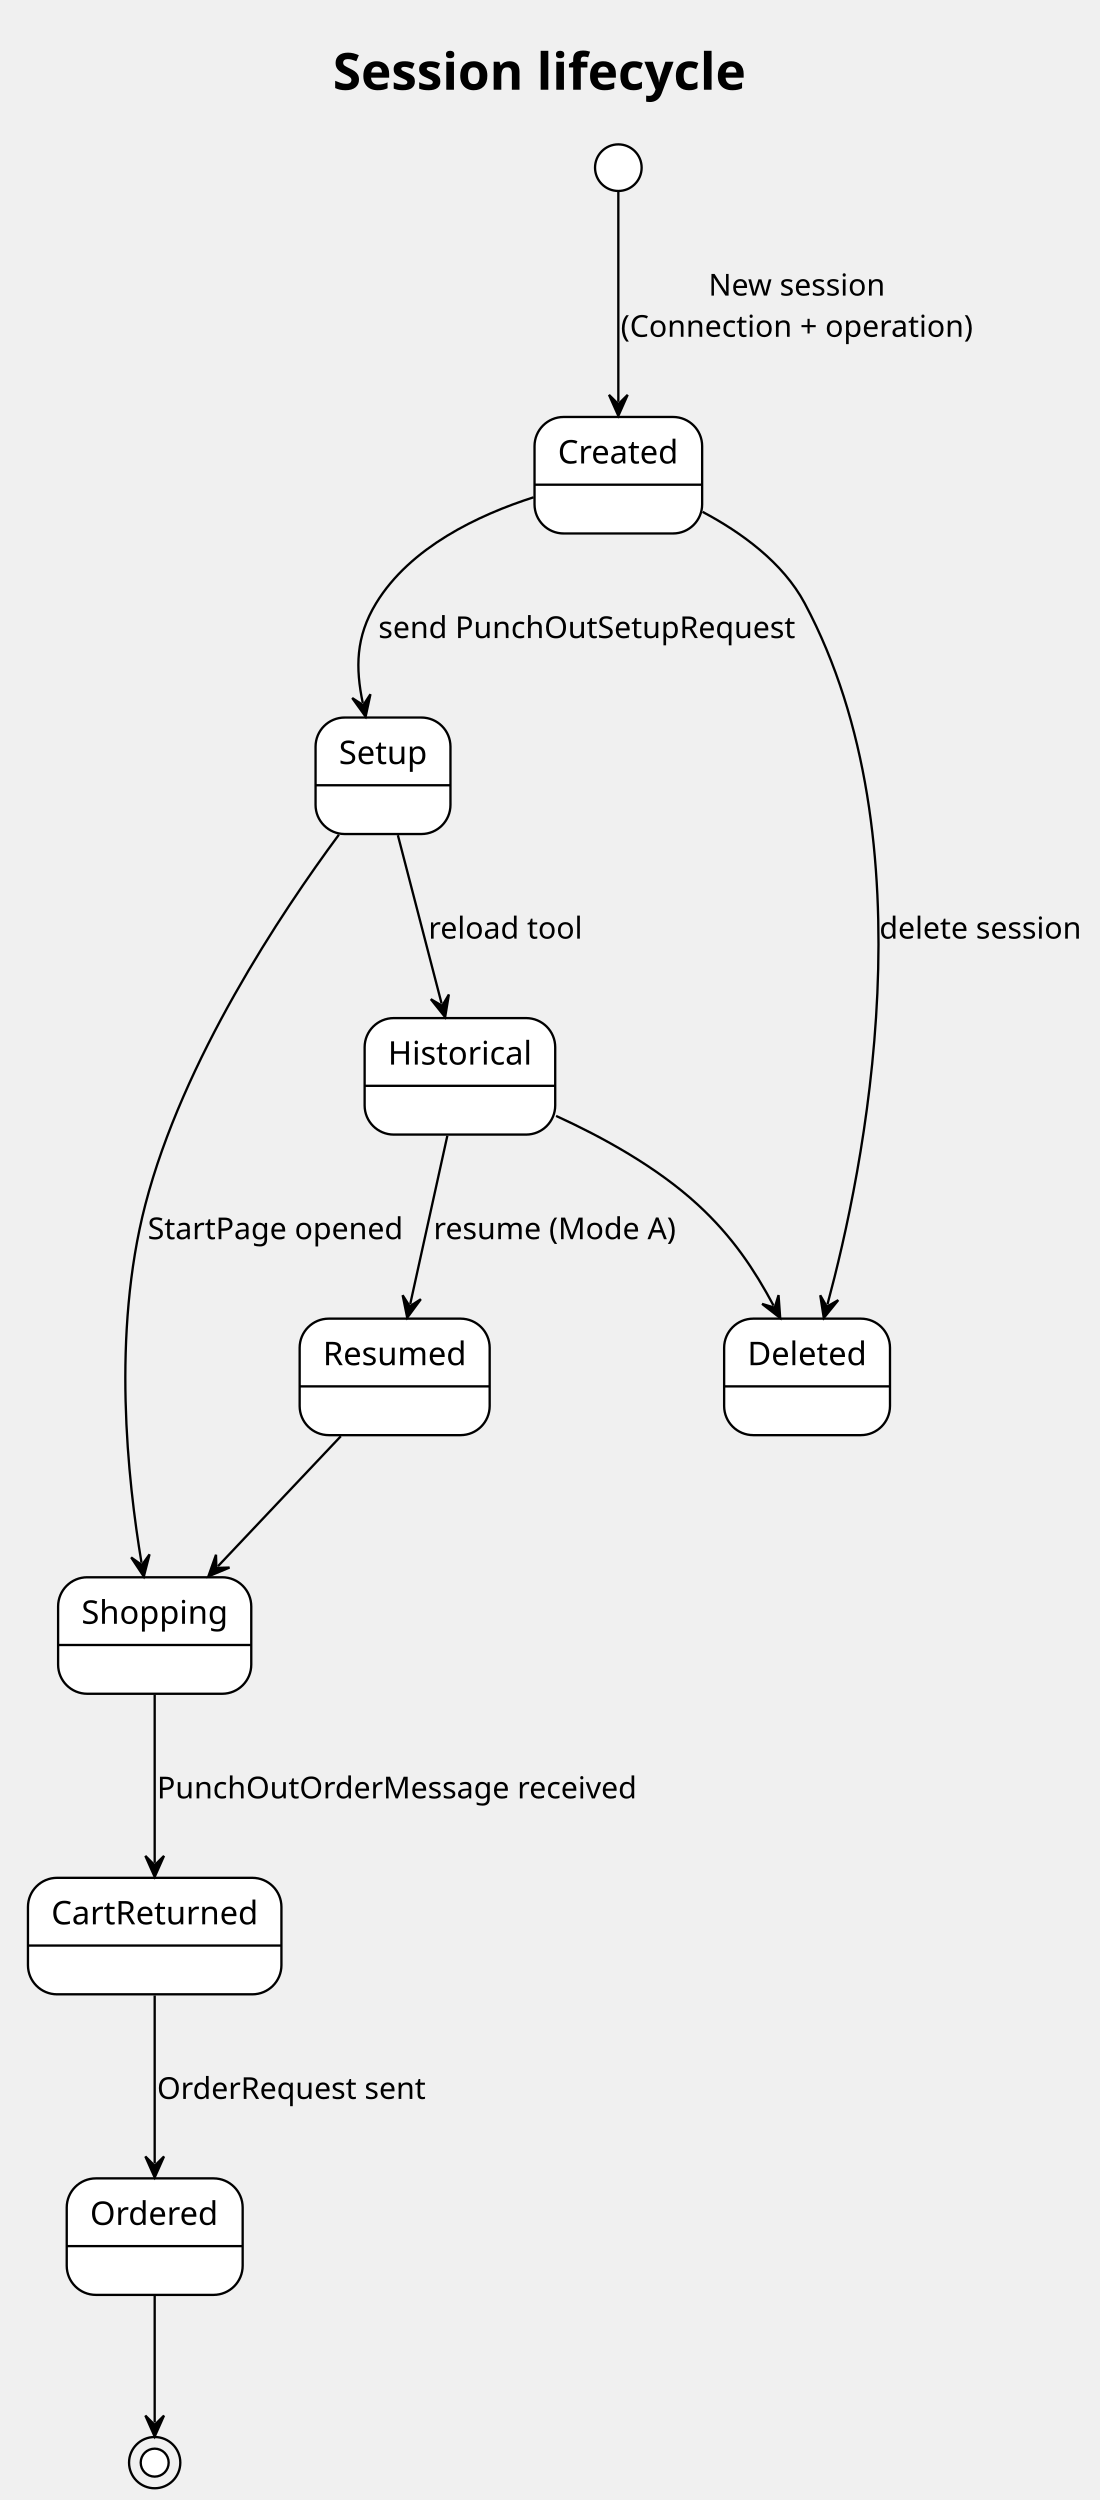
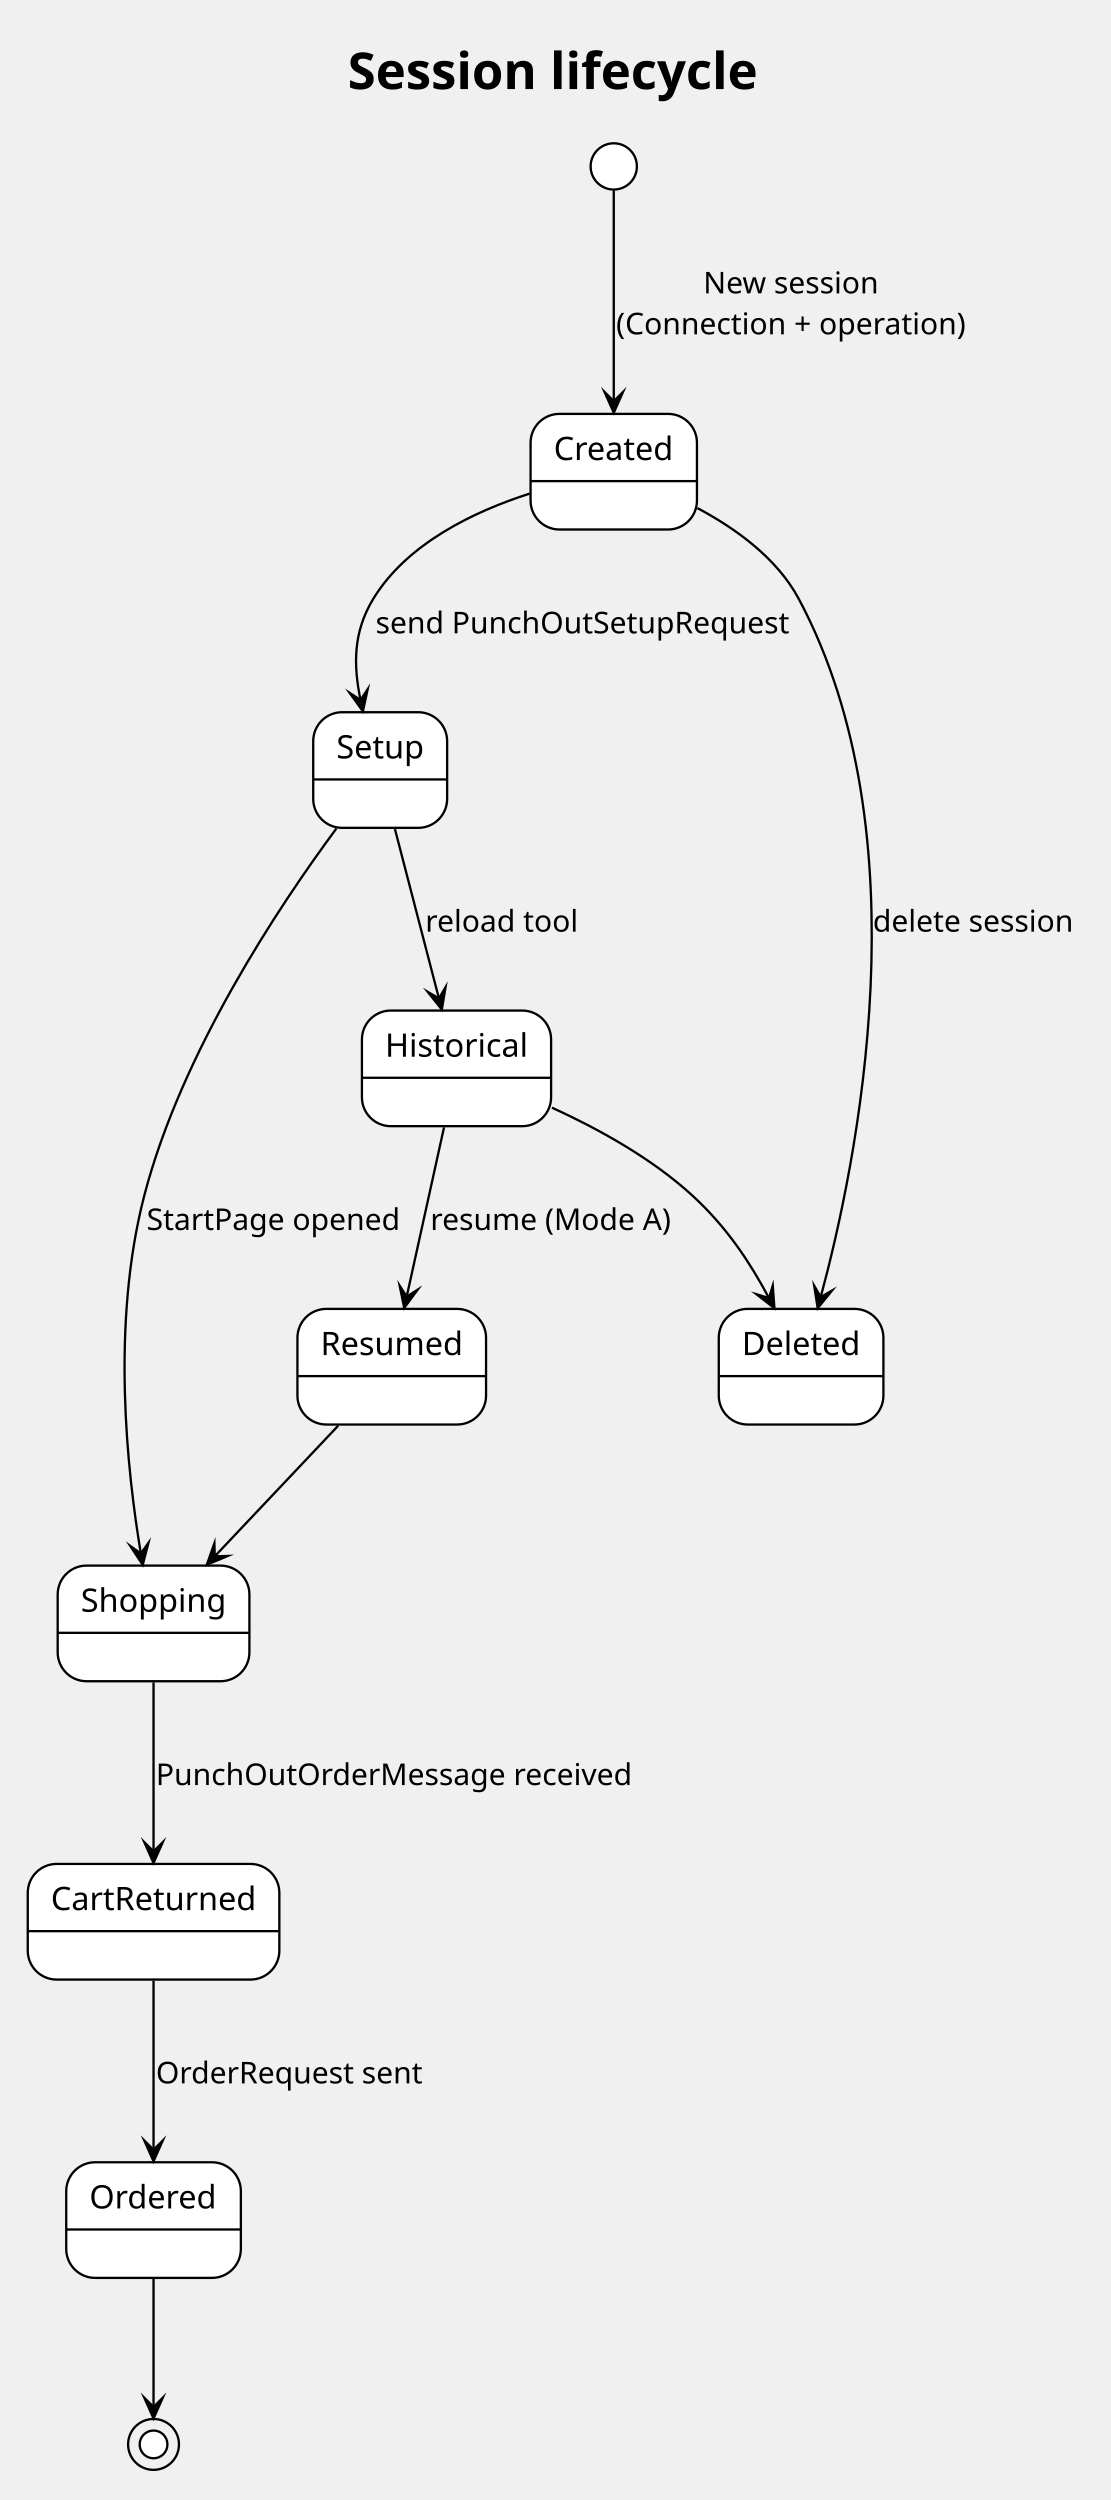
- <svg xmlns="http://www.w3.org/2000/svg" contentStyleType="text/css" data-diagram-type="STATE" preserveAspectRatio="xMidYMid meet" version="1.1" viewBox="0 0 472 1073" zoomAndPan="magnify" width="472" height="1073">
+ <svg xmlns="http://www.w3.org/2000/svg" contentStyleType="text/css" data-diagram-type="STATE" preserveAspectRatio="xMidYMid meet" version="1.1" viewBox="0 0 480 1081" zoomAndPan="magnify" width="480" height="1081">
  <defs />
  <g>
    <g class="title" data-source-line="2">
-       <text fill="#000000" font-family="Verdana" font-size="22" font-weight="bold" lengthAdjust="spacing" textLength="177.431" x="142.842" y="38.518">Session lifecycle</text>
+       <text fill="#000000" font-family="Verdana" font-size="22" font-weight="700" lengthAdjust="spacing" textLength="177.431" x="150.342" y="38.518">Session lifecycle</text>
    </g>
-     <g class="start_entity" data-qualified-name=".start." data-source-line="4" id="ent0002">
+     <g class="start_entity" data-qualified-name=".start." data-source-line="4" id="ent0001">
      <ellipse cx="265.39" cy="71.964" fill="#FFFFFF" rx="10" ry="10" style="stroke:#000000;stroke-width:1;" />
    </g>
-     <g class="entity" data-qualified-name="Created" id="ent0003">
+     <g class="entity" data-qualified-name="Created" data-source-line="4" id="ent0002">
      <rect fill="#FFFFFF" height="50" rx="12.5" ry="12.5" style="stroke:#000000;stroke-width:1;" width="71.94" x="229.42" y="178.964" />
      <line style="stroke:#000000;stroke-width:1;" x1="229.42" x2="301.36" y1="208.032" y2="208.032" />
      <text fill="#000000" font-family="Verdana" font-size="14" lengthAdjust="spacing" textLength="51.94" x="239.42" y="198.93">Created</text>
    </g>
-     <g class="entity" data-qualified-name="Setup" id="ent0005">
+     <g class="entity" data-qualified-name="Setup" data-source-line="5" id="ent0004">
      <rect fill="#FFFFFF" height="50" rx="12.5" ry="12.5" style="stroke:#000000;stroke-width:1;" width="57.898" x="135.44" y="307.964" />
      <line style="stroke:#000000;stroke-width:1;" x1="135.44" x2="193.338" y1="337.032" y2="337.032" />
      <text fill="#000000" font-family="Verdana" font-size="14" lengthAdjust="spacing" textLength="37.898" x="145.44" y="327.93">Setup</text>
    </g>
-     <g class="entity" data-qualified-name="Shopping" id="ent0007">
+     <g class="entity" data-qualified-name="Shopping" data-source-line="6" id="ent0006">
      <rect fill="#FFFFFF" height="50" rx="12.5" ry="12.5" style="stroke:#000000;stroke-width:1;" width="82.902" x="24.94" y="676.964" />
      <line style="stroke:#000000;stroke-width:1;" x1="24.94" x2="107.842" y1="706.032" y2="706.032" />
      <text fill="#000000" font-family="Verdana" font-size="14" lengthAdjust="spacing" textLength="62.902" x="34.94" y="696.93">Shopping</text>
    </g>
-     <g class="entity" data-qualified-name="CartReturned" id="ent0009">
+     <g class="entity" data-qualified-name="CartReturned" data-source-line="7" id="ent0008">
      <rect fill="#FFFFFF" height="50" rx="12.5" ry="12.5" style="stroke:#000000;stroke-width:1;" width="108.788" x="12" y="805.964" />
      <line style="stroke:#000000;stroke-width:1;" x1="12" x2="120.788" y1="835.032" y2="835.032" />
      <text fill="#000000" font-family="Verdana" font-size="14" lengthAdjust="spacing" textLength="88.788" x="22" y="825.93">CartReturned</text>
    </g>
-     <g class="entity" data-qualified-name="Ordered" id="ent0011">
+     <g class="entity" data-qualified-name="Ordered" data-source-line="8" id="ent0010">
      <rect fill="#FFFFFF" height="50" rx="12.5" ry="12.5" style="stroke:#000000;stroke-width:1;" width="75.51" x="28.64" y="934.964" />
      <line style="stroke:#000000;stroke-width:1;" x1="28.64" x2="104.15" y1="964.032" y2="964.032" />
      <text fill="#000000" font-family="Verdana" font-size="14" lengthAdjust="spacing" textLength="55.51" x="38.64" y="954.93">Ordered</text>
    </g>
-     <g class="end_entity" data-qualified-name=".end." data-source-line="9" id="ent0013">
+     <g class="end_entity" data-qualified-name=".end." data-source-line="9" id="ent0012">
      <ellipse cx="66.39" cy="1056.964" fill="none" rx="11" ry="11" style="stroke:#000000;stroke-width:1;" />
      <ellipse cx="66.39" cy="1056.964" fill="#FFFFFF" rx="6" ry="6" style="stroke:#000000;stroke-width:1;" />
    </g>
-     <g class="entity" data-qualified-name="Historical" id="ent0015">
+     <g class="entity" data-qualified-name="Historical" data-source-line="11" id="ent0014">
      <rect fill="#FFFFFF" height="50" rx="12.5" ry="12.5" style="stroke:#000000;stroke-width:1;" width="81.796" x="156.5" y="436.964" />
      <line style="stroke:#000000;stroke-width:1;" x1="156.5" x2="238.296" y1="466.032" y2="466.032" />
      <text fill="#000000" font-family="Verdana" font-size="14" lengthAdjust="spacing" textLength="61.796" x="166.5" y="456.93">Historical</text>
    </g>
-     <g class="entity" data-qualified-name="Resumed" id="ent0017">
+     <g class="entity" data-qualified-name="Resumed" data-source-line="12" id="ent0016">
      <rect fill="#FFFFFF" height="50" rx="12.5" ry="12.5" style="stroke:#000000;stroke-width:1;" width="81.558" x="128.61" y="565.964" />
      <line style="stroke:#000000;stroke-width:1;" x1="128.61" x2="210.168" y1="595.032" y2="595.032" />
      <text fill="#000000" font-family="Verdana" font-size="14" lengthAdjust="spacing" textLength="61.558" x="138.61" y="585.93">Resumed</text>
    </g>
-     <g class="entity" data-qualified-name="Deleted" id="ent0020">
+     <g class="entity" data-qualified-name="Deleted" data-source-line="14" id="ent0019">
      <rect fill="#FFFFFF" height="50" rx="12.5" ry="12.5" style="stroke:#000000;stroke-width:1;" width="71.184" x="310.8" y="565.964" />
      <line style="stroke:#000000;stroke-width:1;" x1="310.8" x2="381.984" y1="595.032" y2="595.032" />
      <text fill="#000000" font-family="Verdana" font-size="14" lengthAdjust="spacing" textLength="51.184" x="320.8" y="585.93">Deleted</text>
    </g>
-     <g class="link" data-entity-1="ent0002" data-entity-2="ent0003" data-link-type="dependency" data-source-line="4" id="lnk4">
-       <path d="M265.39,82.314 C265.39,102.224 265.39,143.364 265.39,172.474" fill="none" id="*start*-to-Created" style="stroke:#000000;stroke-width:1;" />
-       <polygon fill="#000000" points="265.39,178.474,269.39,169.474,265.39,173.474,261.39,169.474,265.39,178.474" style="stroke:#000000;stroke-width:1;" />
+     <g class="link" data-entity-1="ent0001" data-entity-2="ent0002" data-link-type="dependency" data-source-line="4" id="lnk3">
+       <path d="M265.39,82.314 C265.39,102.224 265.39,144.364 265.39,173.474" fill="none" id="*start*-to-Created" style="stroke:#000000;stroke-width:1;" />
+       <polygon fill="#000000" points="265.39,178.474,269.39,169.474,265.39,173.474,261.39,169.474,265.39,178.474" style="stroke:#000000;stroke-width:1;stroke-linejoin:miter;stroke-miterlimit:10;" />
      <text fill="#000000" font-family="Verdana" font-size="13" lengthAdjust="spacing" textLength="76.076" x="304.084" y="126.861">New session</text>
      <text fill="#000000" font-family="Verdana" font-size="13" lengthAdjust="spacing" textLength="151.463" x="266.39" y="144.567">(Connection + operation)</text>
    </g>
-     <g class="link" data-entity-1="ent0003" data-entity-2="ent0005" data-link-type="dependency" data-source-line="5" id="lnk6">
-       <path d="M229.02,213.434 C205.26,221.054 176.02,234.884 161.39,258.964 C152.63,273.384 152.569,286.65 155.699,301.71" fill="none" id="Created-to-Setup" style="stroke:#000000;stroke-width:1;" />
-       <polygon fill="#000000" points="156.92,307.584,159.005,297.959,155.903,302.689,151.172,299.586,156.92,307.584" style="stroke:#000000;stroke-width:1;" />
+     <g class="link" data-entity-1="ent0002" data-entity-2="ent0004" data-link-type="dependency" data-source-line="5" id="lnk5">
+       <path d="M229.02,213.434 C205.26,221.054 176.02,234.884 161.39,258.964 C152.63,273.384 152.773,287.629 155.903,302.689" fill="none" id="Created-to-Setup" style="stroke:#000000;stroke-width:1;" />
+       <polygon fill="#000000" points="156.92,307.584,159.005,297.959,155.903,302.689,151.172,299.586,156.92,307.584" style="stroke:#000000;stroke-width:1;stroke-linejoin:miter;stroke-miterlimit:10;" />
      <text fill="#000000" font-family="Verdana" font-size="13" lengthAdjust="spacing" textLength="178.945" x="162.39" y="273.861">send PunchOutSetupRequest</text>
    </g>
-     <g class="link" data-entity-1="ent0005" data-entity-2="ent0007" data-link-type="dependency" data-source-line="6" id="lnk8">
-       <path d="M145.45,358.254 C120.67,391.744 78.49,455.004 62.39,516.964 C47.93,572.624 54.795,635.066 60.735,670.746" fill="none" id="Setup-to-Shopping" style="stroke:#000000;stroke-width:1;" />
-       <polygon fill="#000000" points="61.72,676.664,64.188,667.129,60.899,671.732,56.296,668.443,61.72,676.664" style="stroke:#000000;stroke-width:1;" />
+     <g class="link" data-entity-1="ent0004" data-entity-2="ent0006" data-link-type="dependency" data-source-line="6" id="lnk7">
+       <path d="M145.45,358.254 C120.67,391.744 78.49,455.004 62.39,516.964 C47.93,572.624 54.959,636.052 60.899,671.732" fill="none" id="Setup-to-Shopping" style="stroke:#000000;stroke-width:1;" />
+       <polygon fill="#000000" points="61.72,676.664,64.188,667.129,60.899,671.732,56.296,668.443,61.72,676.664" style="stroke:#000000;stroke-width:1;stroke-linejoin:miter;stroke-miterlimit:10;" />
      <text fill="#000000" font-family="Verdana" font-size="13" lengthAdjust="spacing" textLength="109.603" x="63.39" y="531.861">StartPage opened</text>
    </g>
-     <g class="link" data-entity-1="ent0007" data-entity-2="ent0009" data-link-type="dependency" data-source-line="7" id="lnk10">
-       <path d="M66.39,727.454 C66.39,749.944 66.39,777.084 66.39,799.554" fill="none" id="Shopping-to-CartReturned" style="stroke:#000000;stroke-width:1;" />
-       <polygon fill="#000000" points="66.39,805.554,70.39,796.554,66.39,800.554,62.39,796.554,66.39,805.554" style="stroke:#000000;stroke-width:1;" />
+     <g class="link" data-entity-1="ent0006" data-entity-2="ent0008" data-link-type="dependency" data-source-line="7" id="lnk9">
+       <path d="M66.39,727.454 C66.39,749.944 66.39,778.084 66.39,800.554" fill="none" id="Shopping-to-CartReturned" style="stroke:#000000;stroke-width:1;" />
+       <polygon fill="#000000" points="66.39,805.554,70.39,796.554,66.39,800.554,62.39,796.554,66.39,805.554" style="stroke:#000000;stroke-width:1;stroke-linejoin:miter;stroke-miterlimit:10;" />
      <text fill="#000000" font-family="Verdana" font-size="13" lengthAdjust="spacing" textLength="206.44" x="67.39" y="771.861">PunchOutOrderMessage received</text>
    </g>
-     <g class="link" data-entity-1="ent0009" data-entity-2="ent0011" data-link-type="dependency" data-source-line="8" id="lnk12">
-       <path d="M66.39,856.454 C66.39,878.944 66.39,906.084 66.39,928.554" fill="none" id="CartReturned-to-Ordered" style="stroke:#000000;stroke-width:1;" />
-       <polygon fill="#000000" points="66.39,934.554,70.39,925.554,66.39,929.554,62.39,925.554,66.39,934.554" style="stroke:#000000;stroke-width:1;" />
+     <g class="link" data-entity-1="ent0008" data-entity-2="ent0010" data-link-type="dependency" data-source-line="8" id="lnk11">
+       <path d="M66.39,856.454 C66.39,878.944 66.39,907.084 66.39,929.554" fill="none" id="CartReturned-to-Ordered" style="stroke:#000000;stroke-width:1;" />
+       <polygon fill="#000000" points="66.39,934.554,70.39,925.554,66.39,929.554,62.39,925.554,66.39,934.554" style="stroke:#000000;stroke-width:1;stroke-linejoin:miter;stroke-miterlimit:10;" />
      <text fill="#000000" font-family="Verdana" font-size="13" lengthAdjust="spacing" textLength="115.583" x="67.39" y="900.861">OrderRequest sent</text>
    </g>
-     <g class="link" data-entity-1="ent0011" data-entity-2="ent0013" data-link-type="dependency" data-source-line="9" id="lnk14">
-       <path d="M66.39,985.424 C66.39,1005.004 66.39,1025.454 66.39,1039.764" fill="none" id="Ordered-to-*end*" style="stroke:#000000;stroke-width:1;" />
-       <polygon fill="#000000" points="66.39,1045.764,70.39,1036.764,66.39,1040.764,62.39,1036.764,66.39,1045.764" style="stroke:#000000;stroke-width:1;" />
+     <g class="link" data-entity-1="ent0010" data-entity-2="ent0012" data-link-type="dependency" data-source-line="9" id="lnk13">
+       <path d="M66.39,985.424 C66.39,1005.004 66.39,1026.454 66.39,1040.764" fill="none" id="Ordered-to-*end*" style="stroke:#000000;stroke-width:1;" />
+       <polygon fill="#000000" points="66.39,1045.764,70.39,1036.764,66.39,1040.764,62.39,1036.764,66.39,1045.764" style="stroke:#000000;stroke-width:1;stroke-linejoin:miter;stroke-miterlimit:10;" />
    </g>
-     <g class="link" data-entity-1="ent0005" data-entity-2="ent0015" data-link-type="dependency" data-source-line="11" id="lnk16">
-       <path d="M170.76,358.454 C176.6,380.944 183.701,408.277 189.541,430.747" fill="none" id="Setup-to-Historical" style="stroke:#000000;stroke-width:1;" />
-       <polygon fill="#000000" points="191.05,436.554,192.657,426.837,189.792,431.715,184.915,428.85,191.05,436.554" style="stroke:#000000;stroke-width:1;" />
+     <g class="link" data-entity-1="ent0004" data-entity-2="ent0014" data-link-type="dependency" data-source-line="11" id="lnk15">
+       <path d="M170.76,358.454 C176.6,380.944 183.952,409.245 189.792,431.715" fill="none" id="Setup-to-Historical" style="stroke:#000000;stroke-width:1;" />
+       <polygon fill="#000000" points="191.05,436.554,192.657,426.837,189.792,431.715,184.915,428.85,191.05,436.554" style="stroke:#000000;stroke-width:1;stroke-linejoin:miter;stroke-miterlimit:10;" />
      <text fill="#000000" font-family="Verdana" font-size="13" lengthAdjust="spacing" textLength="66.365" x="183.87" y="402.861">reload tool</text>
    </g>
-     <g class="link" data-entity-1="ent0015" data-entity-2="ent0017" data-link-type="dependency" data-source-line="12" id="lnk18">
-       <path d="M192,487.454 C187.04,509.944 181.021,537.225 176.071,559.695" fill="none" id="Historical-to-Resumed" style="stroke:#000000;stroke-width:1;" />
-       <polygon fill="#000000" points="174.78,565.554,180.623,557.625,175.856,560.671,172.81,555.904,174.78,565.554" style="stroke:#000000;stroke-width:1;" />
+     <g class="link" data-entity-1="ent0014" data-entity-2="ent0016" data-link-type="dependency" data-source-line="12" id="lnk17">
+       <path d="M192,487.454 C187.04,509.944 180.806,538.201 175.856,560.671" fill="none" id="Historical-to-Resumed" style="stroke:#000000;stroke-width:1;" />
+       <polygon fill="#000000" points="174.78,565.554,180.623,557.625,175.856,560.671,172.81,555.904,174.78,565.554" style="stroke:#000000;stroke-width:1;stroke-linejoin:miter;stroke-miterlimit:10;" />
      <text fill="#000000" font-family="Verdana" font-size="13" lengthAdjust="spacing" textLength="104.299" x="186.07" y="531.861">resume (Mode A)</text>
    </g>
-     <g class="link" data-entity-1="ent0017" data-entity-2="ent0007" data-link-type="dependency" data-source-line="13" id="lnk19">
-       <path d="M146.28,616.424 C129.32,634.374 110.502,654.294 93.552,672.224" fill="none" id="Resumed-to-Shopping" style="stroke:#000000;stroke-width:1;" />
-       <polygon fill="#000000" points="89.43,676.584,98.519,672.792,92.865,672.951,92.706,667.296,89.43,676.584" style="stroke:#000000;stroke-width:1;" />
+     <g class="link" data-entity-1="ent0016" data-entity-2="ent0006" data-link-type="dependency" data-source-line="13" id="lnk18">
+       <path d="M146.28,616.424 C129.32,634.374 109.815,655.021 92.865,672.951" fill="none" id="Resumed-to-Shopping" style="stroke:#000000;stroke-width:1;" />
+       <polygon fill="#000000" points="89.43,676.584,98.519,672.792,92.865,672.951,92.706,667.296,89.43,676.584" style="stroke:#000000;stroke-width:1;stroke-linejoin:miter;stroke-miterlimit:10;" />
    </g>
-     <g class="link" data-entity-1="ent0003" data-entity-2="ent0020" data-link-type="dependency" data-source-line="14" id="lnk21">
-       <path d="M301.54,219.694 C318.06,228.464 336.01,241.374 345.39,258.964 C400.03,361.384 370.634,502.472 355.134,559.872" fill="none" id="Created-to-Deleted" style="stroke:#000000;stroke-width:1;" />
-       <polygon fill="#000000" points="353.57,565.664,359.778,558.018,354.873,560.837,352.055,555.933,353.57,565.664" style="stroke:#000000;stroke-width:1;" />
+     <g class="link" data-entity-1="ent0002" data-entity-2="ent0019" data-link-type="dependency" data-source-line="14" id="lnk20">
+       <path d="M301.54,219.694 C318.06,228.464 336.01,241.374 345.39,258.964 C400.03,361.384 370.373,503.437 354.873,560.837" fill="none" id="Created-to-Deleted" style="stroke:#000000;stroke-width:1;" />
+       <polygon fill="#000000" points="353.57,565.664,359.778,558.018,354.873,560.837,352.055,555.933,353.57,565.664" style="stroke:#000000;stroke-width:1;stroke-linejoin:miter;stroke-miterlimit:10;" />
      <text fill="#000000" font-family="Verdana" font-size="13" lengthAdjust="spacing" textLength="86.684" x="377.43" y="402.861">delete session</text>
    </g>
-     <g class="link" data-entity-1="ent0015" data-entity-2="ent0020" data-link-type="dependency" data-source-line="15" id="lnk22">
-       <path d="M238.67,478.954 C258.56,488.034 281.83,500.834 299.39,516.964 C314.38,530.724 323.803,544.982 332.033,560.392" fill="none" id="Historical-to-Deleted" style="stroke:#000000;stroke-width:1;" />
-       <polygon fill="#000000" points="334.86,565.684,334.149,555.861,332.505,561.274,327.092,559.63,334.86,565.684" style="stroke:#000000;stroke-width:1;" />
+     <g class="link" data-entity-1="ent0014" data-entity-2="ent0019" data-link-type="dependency" data-source-line="15" id="lnk21">
+       <path d="M238.67,478.954 C258.56,488.034 281.83,500.834 299.39,516.964 C314.38,530.724 324.274,545.864 332.505,561.274" fill="none" id="Historical-to-Deleted" style="stroke:#000000;stroke-width:1;" />
+       <polygon fill="#000000" points="334.86,565.684,334.149,555.861,332.505,561.274,327.092,559.63,334.86,565.684" style="stroke:#000000;stroke-width:1;stroke-linejoin:miter;stroke-miterlimit:10;" />
    </g>
  </g>
</svg>
